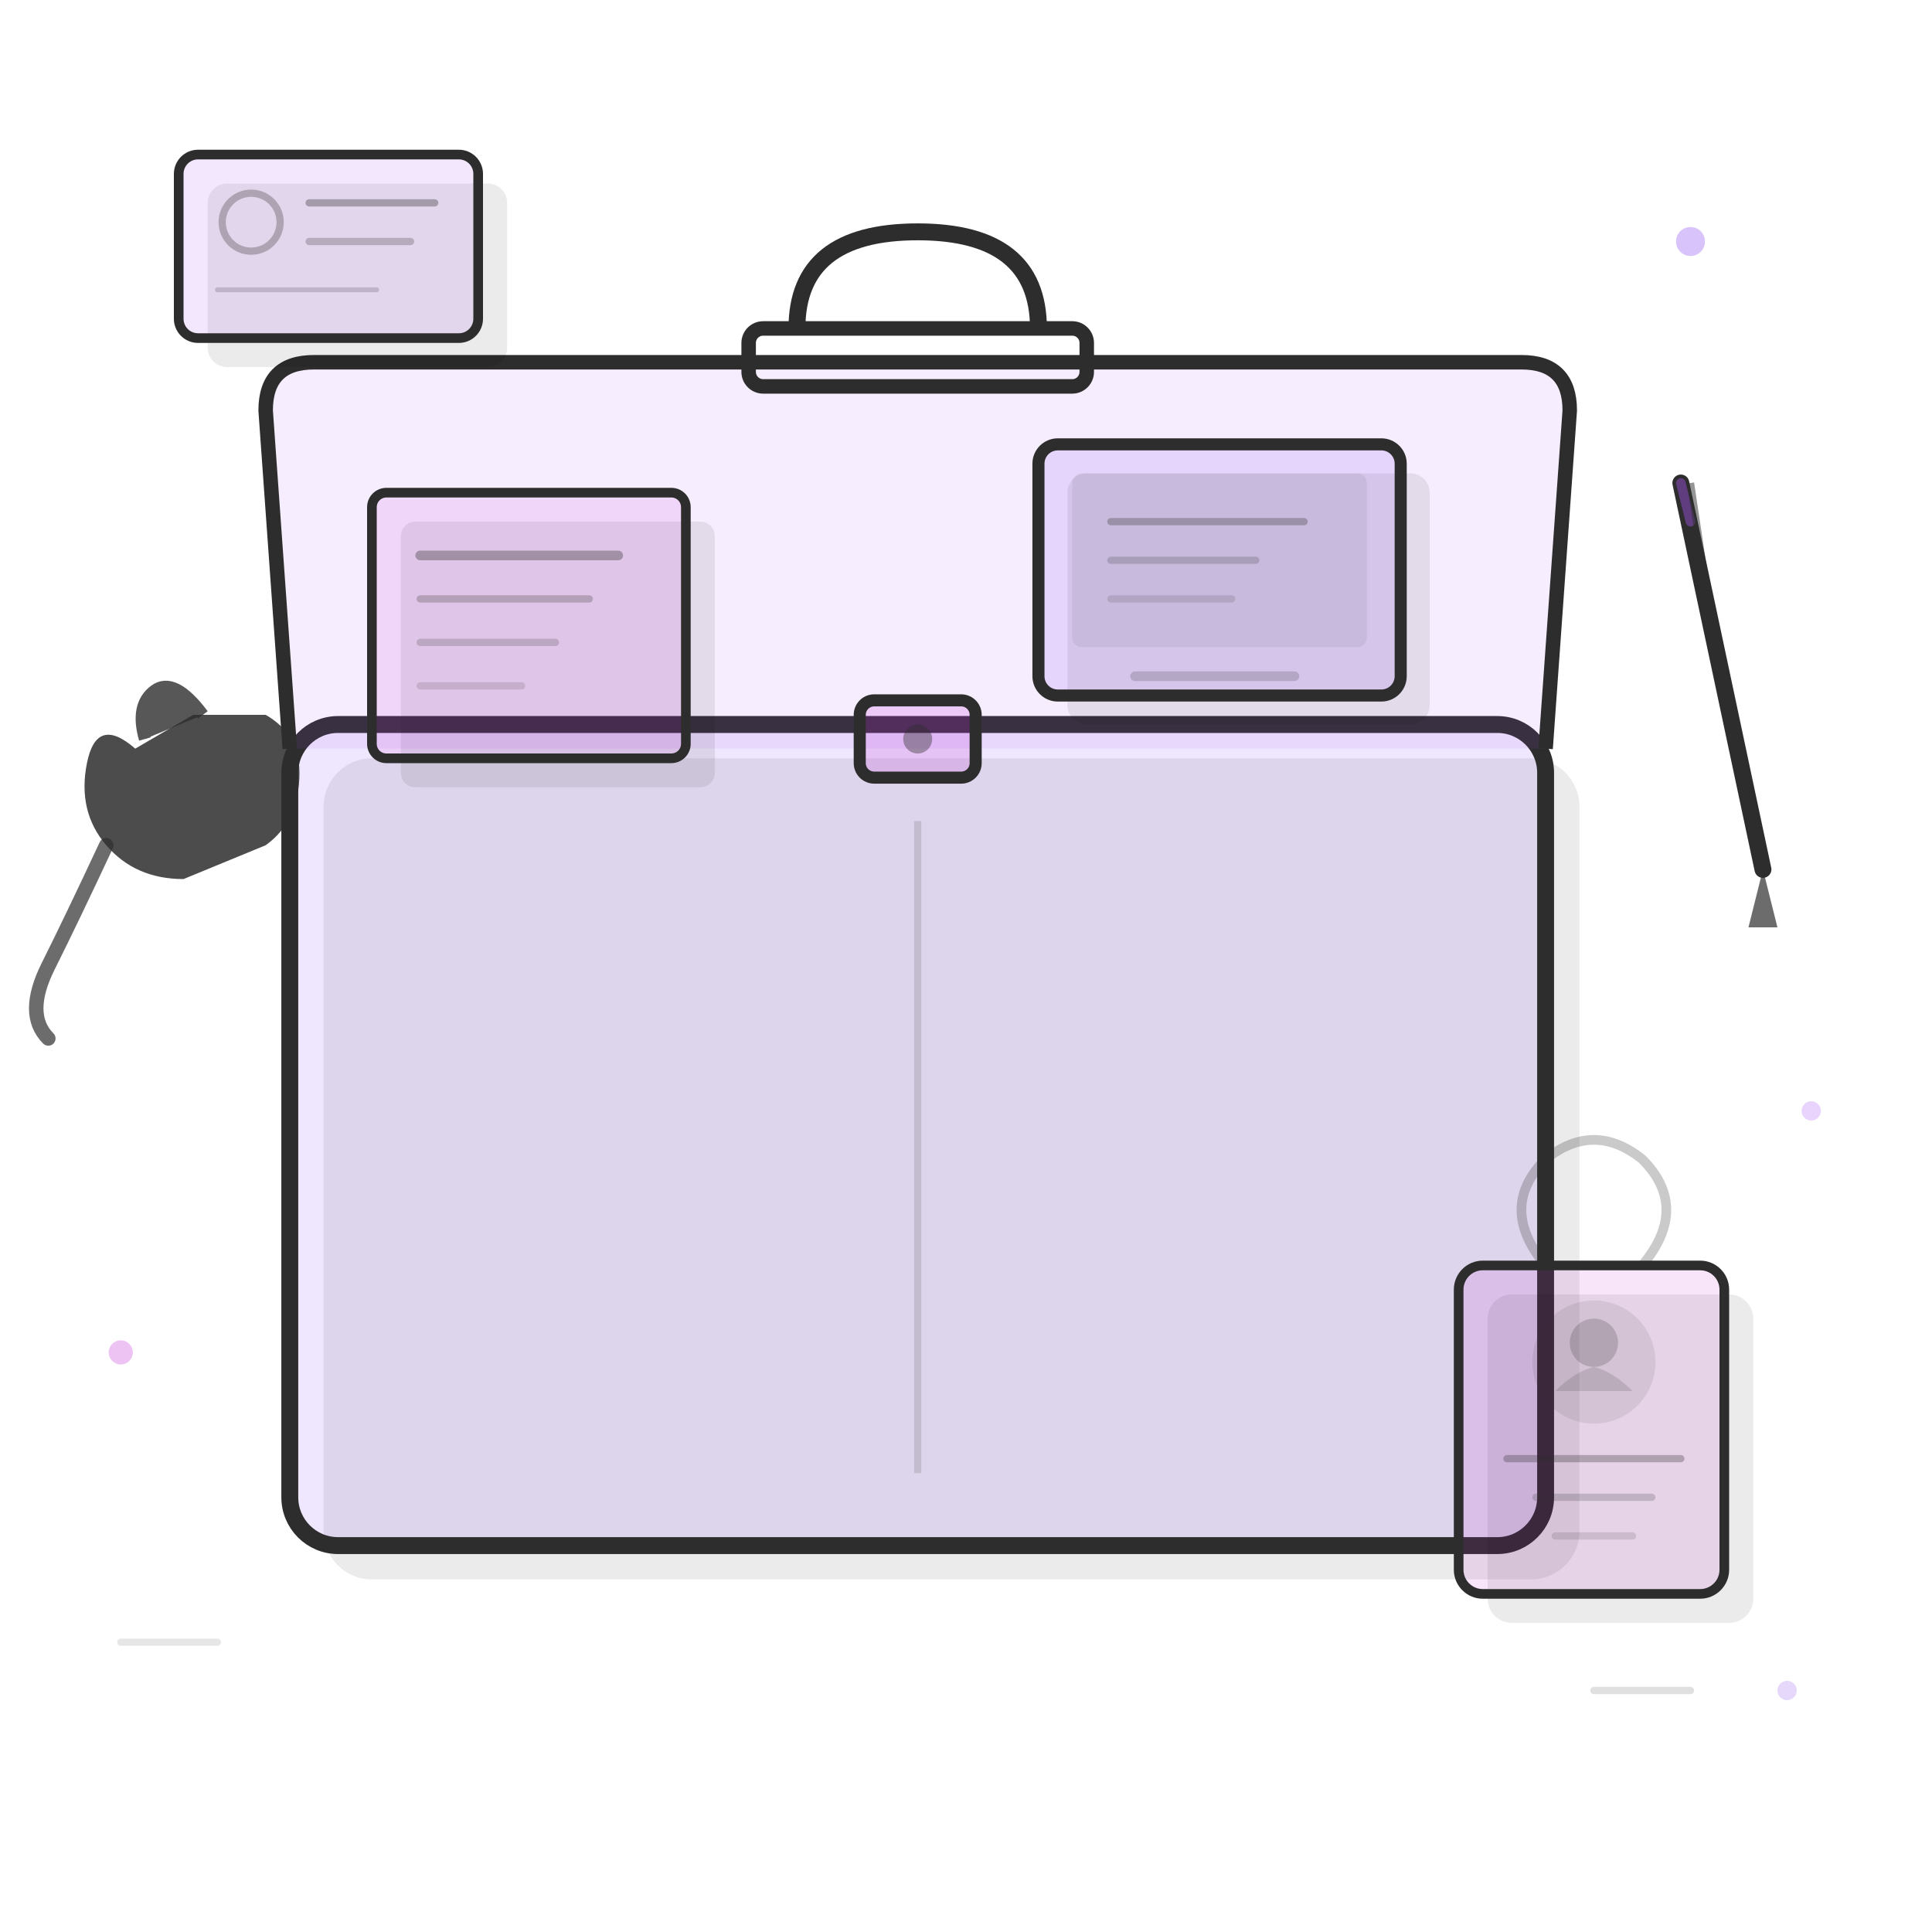
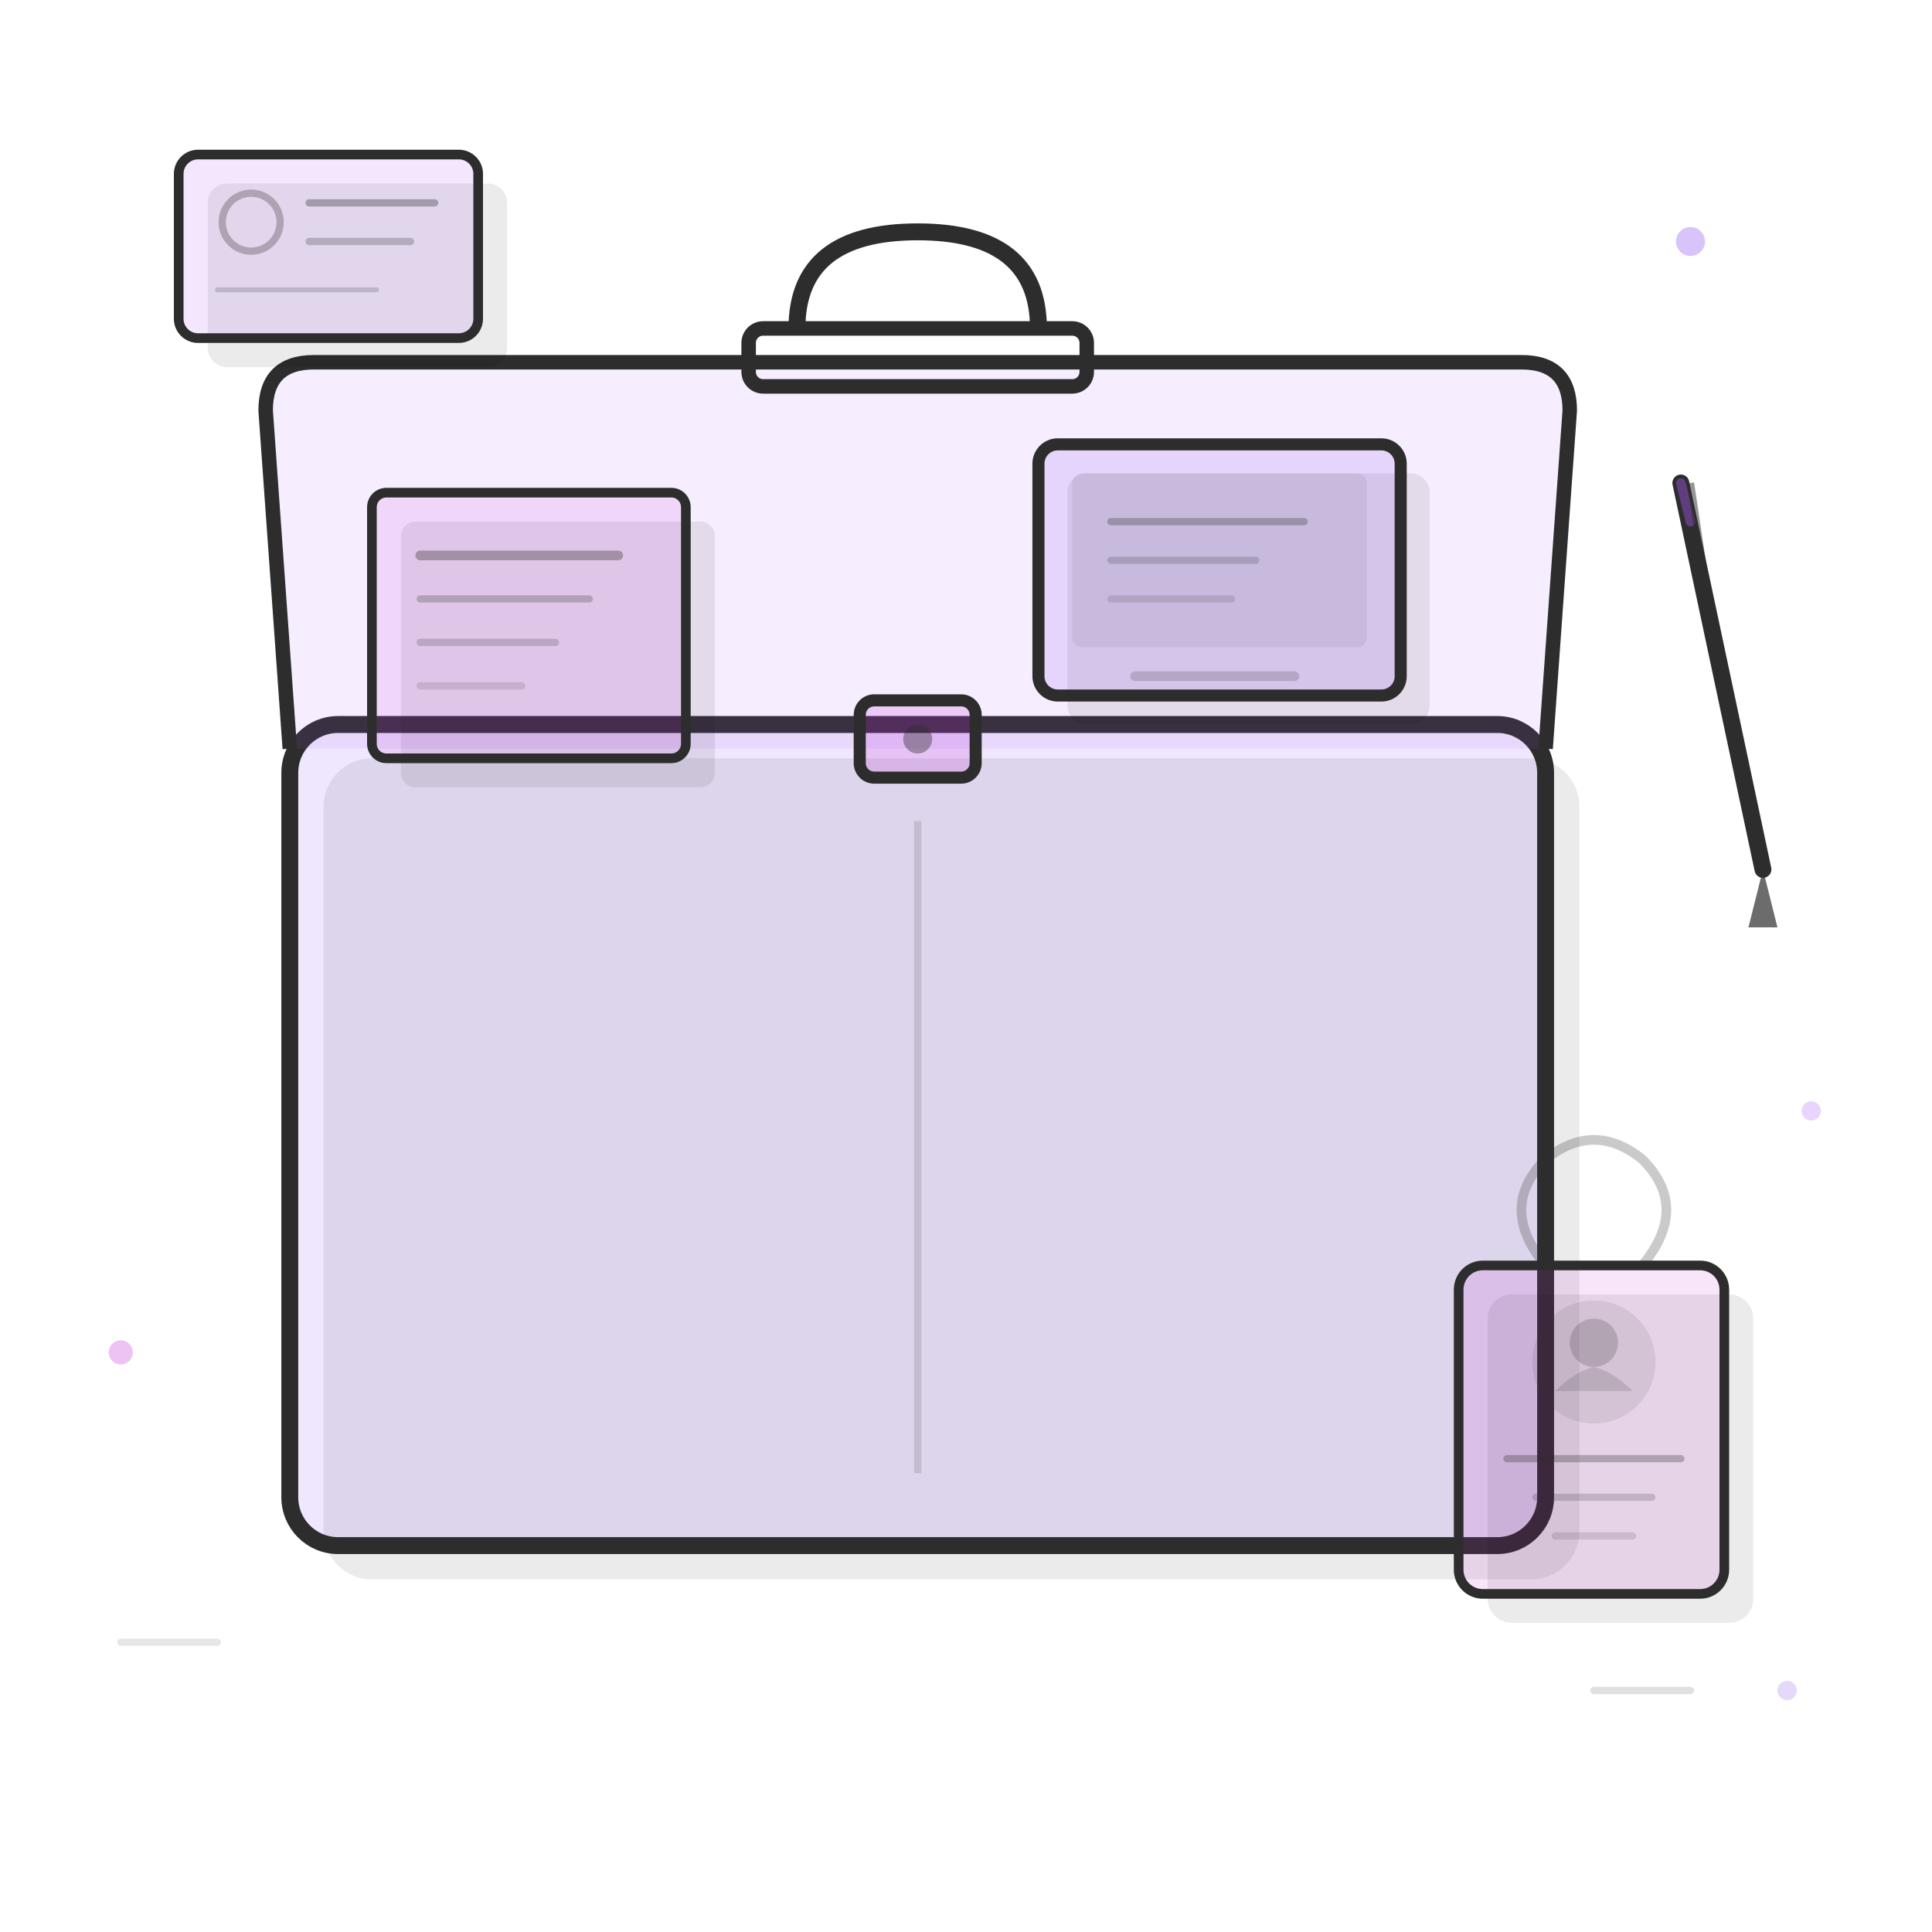
<svg xmlns="http://www.w3.org/2000/svg" viewBox="0 0 400 400" fill="none">
  <rect x="63" y="153" width="260" height="170" rx="10" fill="#000" opacity="0.08" transform="translate(4,4)" />
  <rect x="60" y="150" width="260" height="170" rx="10" stroke="#2E2D2D" stroke-width="3.5" fill="#7C3AED" fill-opacity="0.12" />
  <path d="M60 155 L55 85 Q55 75 65 75 L315 75 Q325 75 325 85 L320 155" stroke="#2E2D2D" stroke-width="3" fill="#A855F7" fill-opacity="0.10" />
  <rect x="155" y="68" width="70" height="12" rx="3" stroke="#2E2D2D" stroke-width="3" fill="none" />
  <path d="M165 68 Q165 48 190 48 Q215 48 215 68" stroke="#2E2D2D" stroke-width="3.5" fill="none" />
  <rect x="178" y="145" width="24" height="16" rx="3" stroke="#2E2D2D" stroke-width="2.5" fill="#C026D3" fill-opacity="0.18" />
  <circle cx="190" cy="153" r="3" fill="#2E2D2D" opacity="0.4" />
  <line x1="190" y1="170" x2="190" y2="305" stroke="#2E2D2D" stroke-width="1.5" opacity="0.15" />
  <rect x="80" y="105" width="65" height="55" rx="3" fill="#000" opacity="0.08" transform="translate(3,3)" />
  <rect x="77" y="102" width="65" height="55" rx="3" stroke="#2E2D2D" stroke-width="2" fill="#C026D3" fill-opacity="0.12" />
  <line x1="87" y1="115" x2="128" y2="115" stroke="#2E2D2D" stroke-width="2" stroke-linecap="round" opacity="0.35" />
  <line x1="87" y1="124" x2="122" y2="124" stroke="#2E2D2D" stroke-width="1.5" stroke-linecap="round" opacity="0.25" />
  <line x1="87" y1="133" x2="115" y2="133" stroke="#2E2D2D" stroke-width="1.5" stroke-linecap="round" opacity="0.2" />
  <line x1="87" y1="142" x2="108" y2="142" stroke="#2E2D2D" stroke-width="1.5" stroke-linecap="round" opacity="0.15" />
  <rect x="218" y="95" width="75" height="52" rx="4" fill="#000" opacity="0.08" transform="translate(3,3)" />
  <rect x="215" y="92" width="75" height="52" rx="4" stroke="#2E2D2D" stroke-width="2.5" fill="#7C3AED" fill-opacity="0.14" />
  <rect x="222" y="98" width="61" height="36" rx="2" fill="#2E2D2D" opacity="0.08" />
  <line x1="230" y1="108" x2="270" y2="108" stroke="#2E2D2D" stroke-width="1.5" stroke-linecap="round" opacity="0.3" />
  <line x1="230" y1="116" x2="260" y2="116" stroke="#2E2D2D" stroke-width="1.5" stroke-linecap="round" opacity="0.2" />
  <line x1="230" y1="124" x2="255" y2="124" stroke="#2E2D2D" stroke-width="1.5" stroke-linecap="round" opacity="0.15" />
  <line x1="235" y1="140" x2="268" y2="140" stroke="#2E2D2D" stroke-width="2" stroke-linecap="round" opacity="0.2" />
-   <path d="M28 155 Q20 148 18 158 Q16 168 22 175 Q28 182 38 182 L55 175 Q62 170 62 160 Q62 152 55 148 L40 148 Z" fill="#2E2D2D" opacity="0.85" />
-   <path d="M42 148 Q36 140 32 143 Q28 146 30 153" stroke="#2E2D2D" stroke-width="2.5" fill="#2E2D2D" opacity="0.8" />
-   <path d="M22 175 Q15 190 10 200 Q5 210 10 215" stroke="#2E2D2D" stroke-width="3" fill="none" stroke-linecap="round" opacity="0.7" />
  <rect x="40" y="35" width="62" height="38" rx="4" fill="#000" opacity="0.08" transform="translate(3,3)" />
  <rect x="37" y="32" width="62" height="38" rx="4" stroke="#2E2D2D" stroke-width="2" fill="#A855F7" fill-opacity="0.14" />
  <circle cx="52" cy="46" r="6" stroke="#2E2D2D" stroke-width="1.5" fill="none" opacity="0.3" />
  <line x1="64" y1="42" x2="90" y2="42" stroke="#2E2D2D" stroke-width="1.5" stroke-linecap="round" opacity="0.35" />
  <line x1="64" y1="50" x2="85" y2="50" stroke="#2E2D2D" stroke-width="1.5" stroke-linecap="round" opacity="0.25" />
  <line x1="45" y1="60" x2="78" y2="60" stroke="#2E2D2D" stroke-width="1" stroke-linecap="round" opacity="0.2" />
  <line x1="348" y1="100" x2="365" y2="180" stroke="#2E2D2D" stroke-width="3.5" stroke-linecap="round" />
  <path d="M365 180 L368 192 L362 192 Z" fill="#2E2D2D" opacity="0.7" />
  <line x1="348" y1="100" x2="350" y2="108" stroke="#A855F7" stroke-width="2" stroke-linecap="round" opacity="0.4" />
  <line x1="350" y1="100" x2="353" y2="120" stroke="#2E2D2D" stroke-width="1.5" opacity="0.5" />
  <rect x="305" y="265" width="55" height="68" rx="5" fill="#000" opacity="0.08" transform="translate(3,3)" />
  <rect x="302" y="262" width="55" height="68" rx="5" stroke="#2E2D2D" stroke-width="2" fill="#C026D3" fill-opacity="0.12" />
  <circle cx="330" cy="282" r="12" stroke="#2E2D2D" stroke-width="1.5" fill="#2E2D2D" opacity="0.1" />
  <circle cx="330" cy="278" r="5" fill="#2E2D2D" opacity="0.2" />
  <path d="M322 288 Q326 284 330 283 Q334 284 338 288" fill="#2E2D2D" opacity="0.15" />
  <line x1="312" y1="302" x2="348" y2="302" stroke="#2E2D2D" stroke-width="1.5" stroke-linecap="round" opacity="0.3" />
  <line x1="318" y1="310" x2="342" y2="310" stroke="#2E2D2D" stroke-width="1.5" stroke-linecap="round" opacity="0.2" />
  <line x1="322" y1="318" x2="338" y2="318" stroke="#2E2D2D" stroke-width="1.5" stroke-linecap="round" opacity="0.15" />
  <path d="M320 262 Q310 250 320 240 Q330 232 340 240 Q350 250 340 262" stroke="#2E2D2D" stroke-width="2" fill="none" opacity="0.25" />
  <circle cx="350" cy="50" r="3" fill="#7C3AED" opacity="0.3" />
  <circle cx="375" cy="230" r="2" fill="#A855F7" opacity="0.25" />
  <circle cx="25" cy="280" r="2.5" fill="#C026D3" opacity="0.28" />
  <circle cx="370" cy="350" r="2" fill="#7C3AED" opacity="0.2" />
  <line x1="330" y1="350" x2="350" y2="350" stroke="#2E2D2D" stroke-width="1.5" stroke-linecap="round" opacity="0.15" />
  <line x1="25" y1="340" x2="45" y2="340" stroke="#2E2D2D" stroke-width="1.5" stroke-linecap="round" opacity="0.12" />
</svg>
